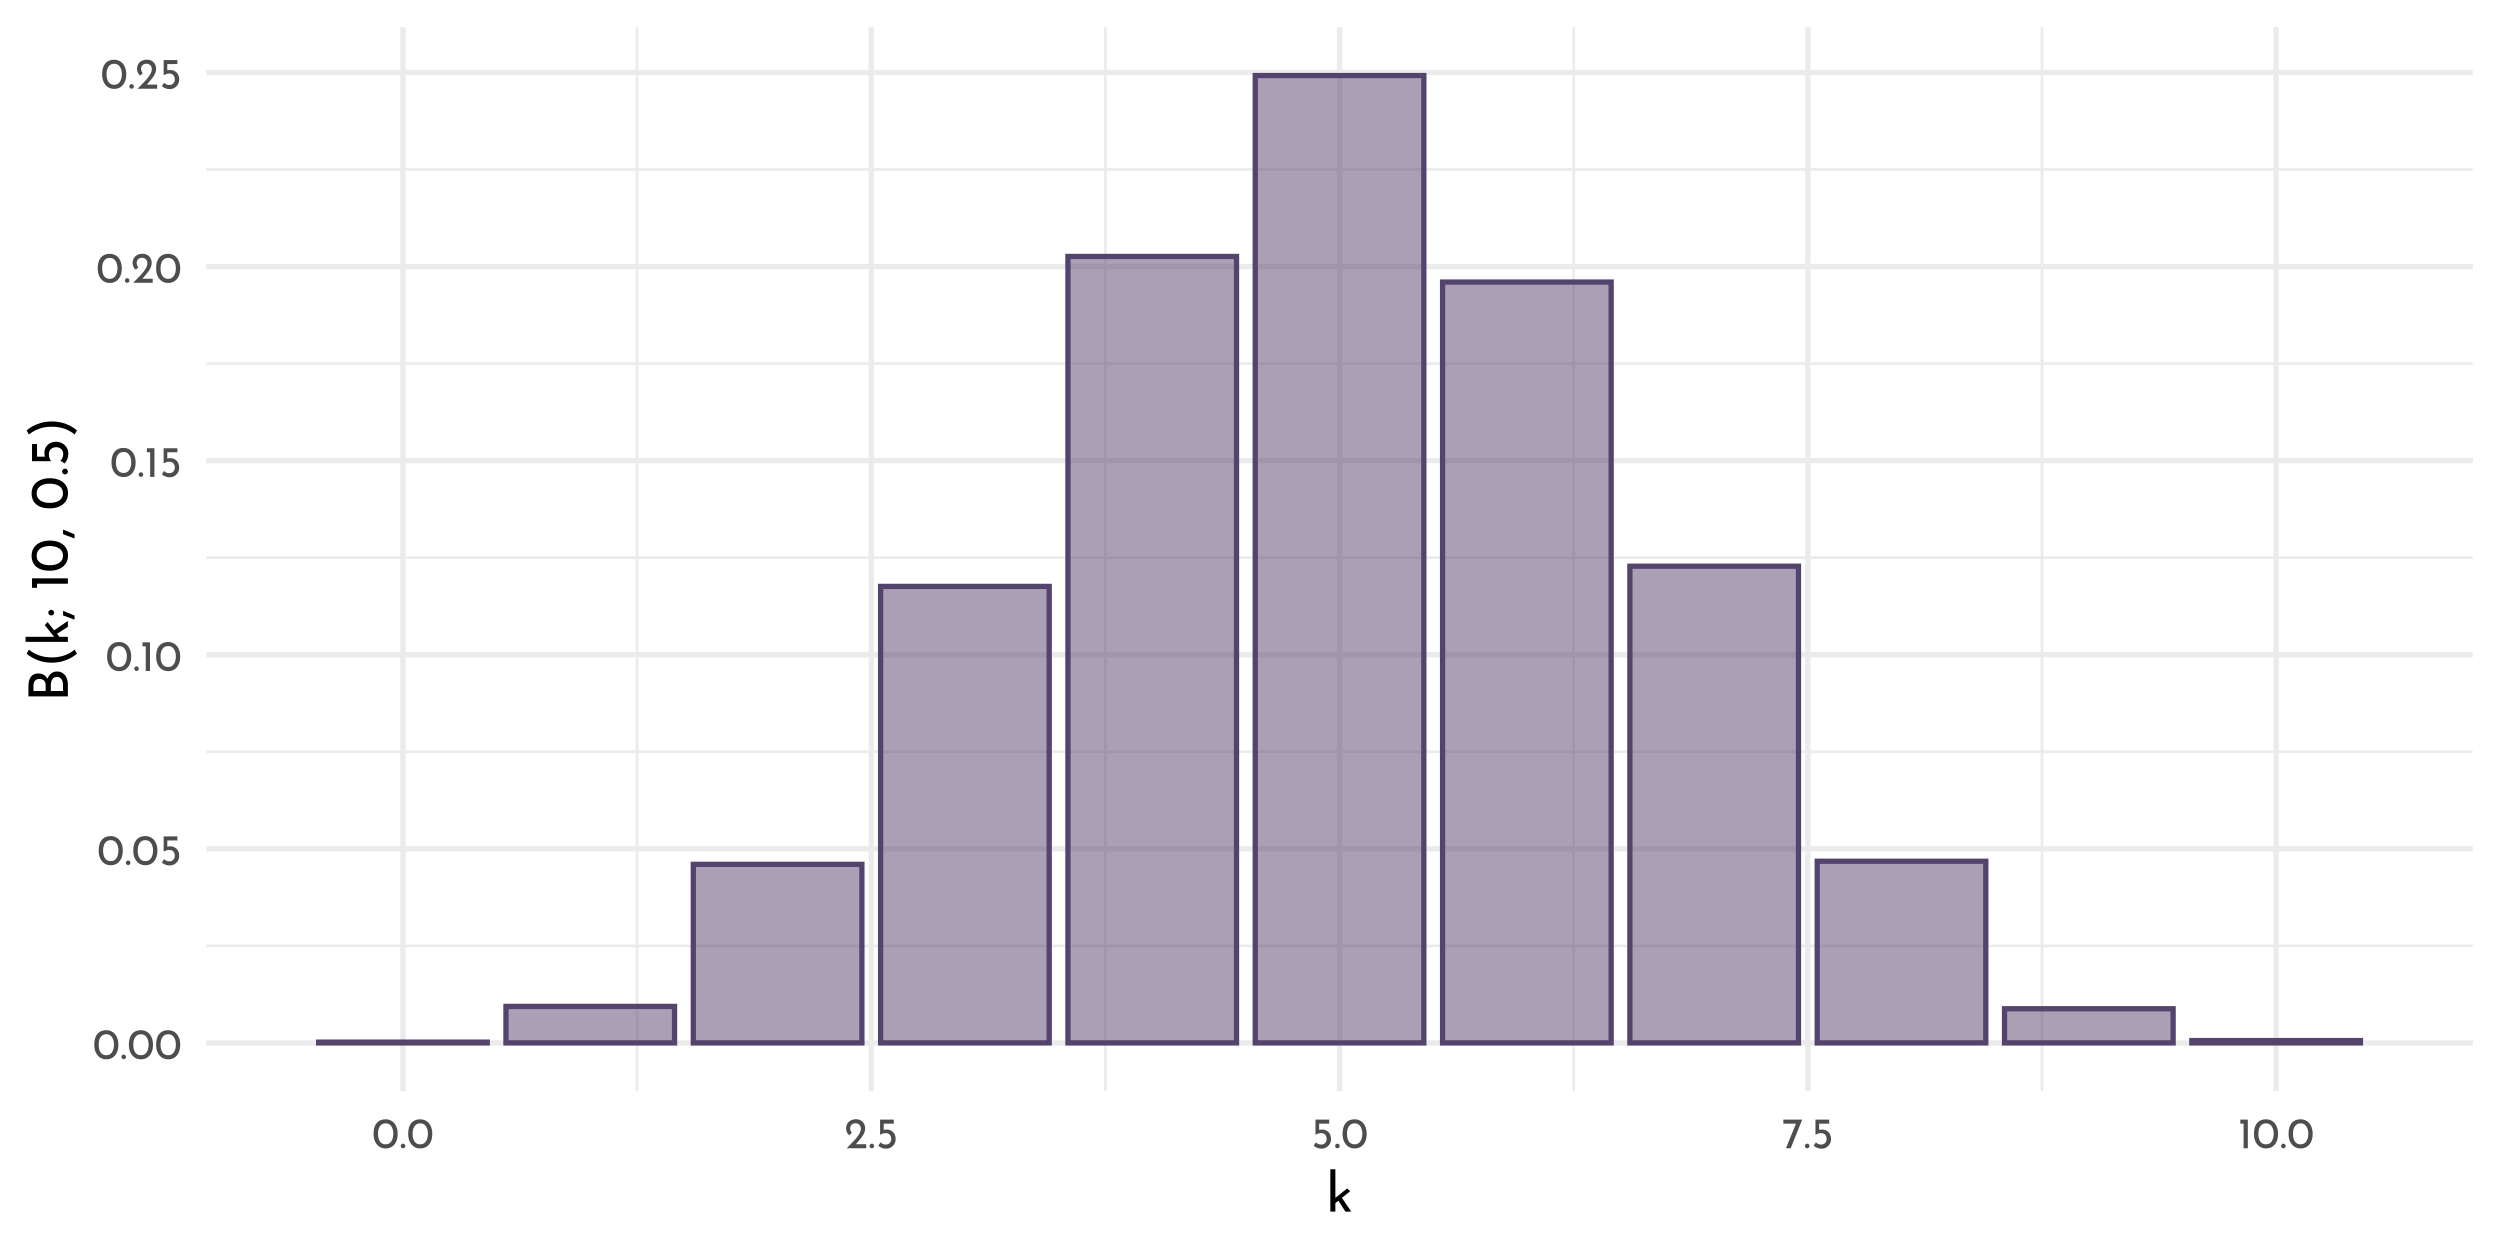
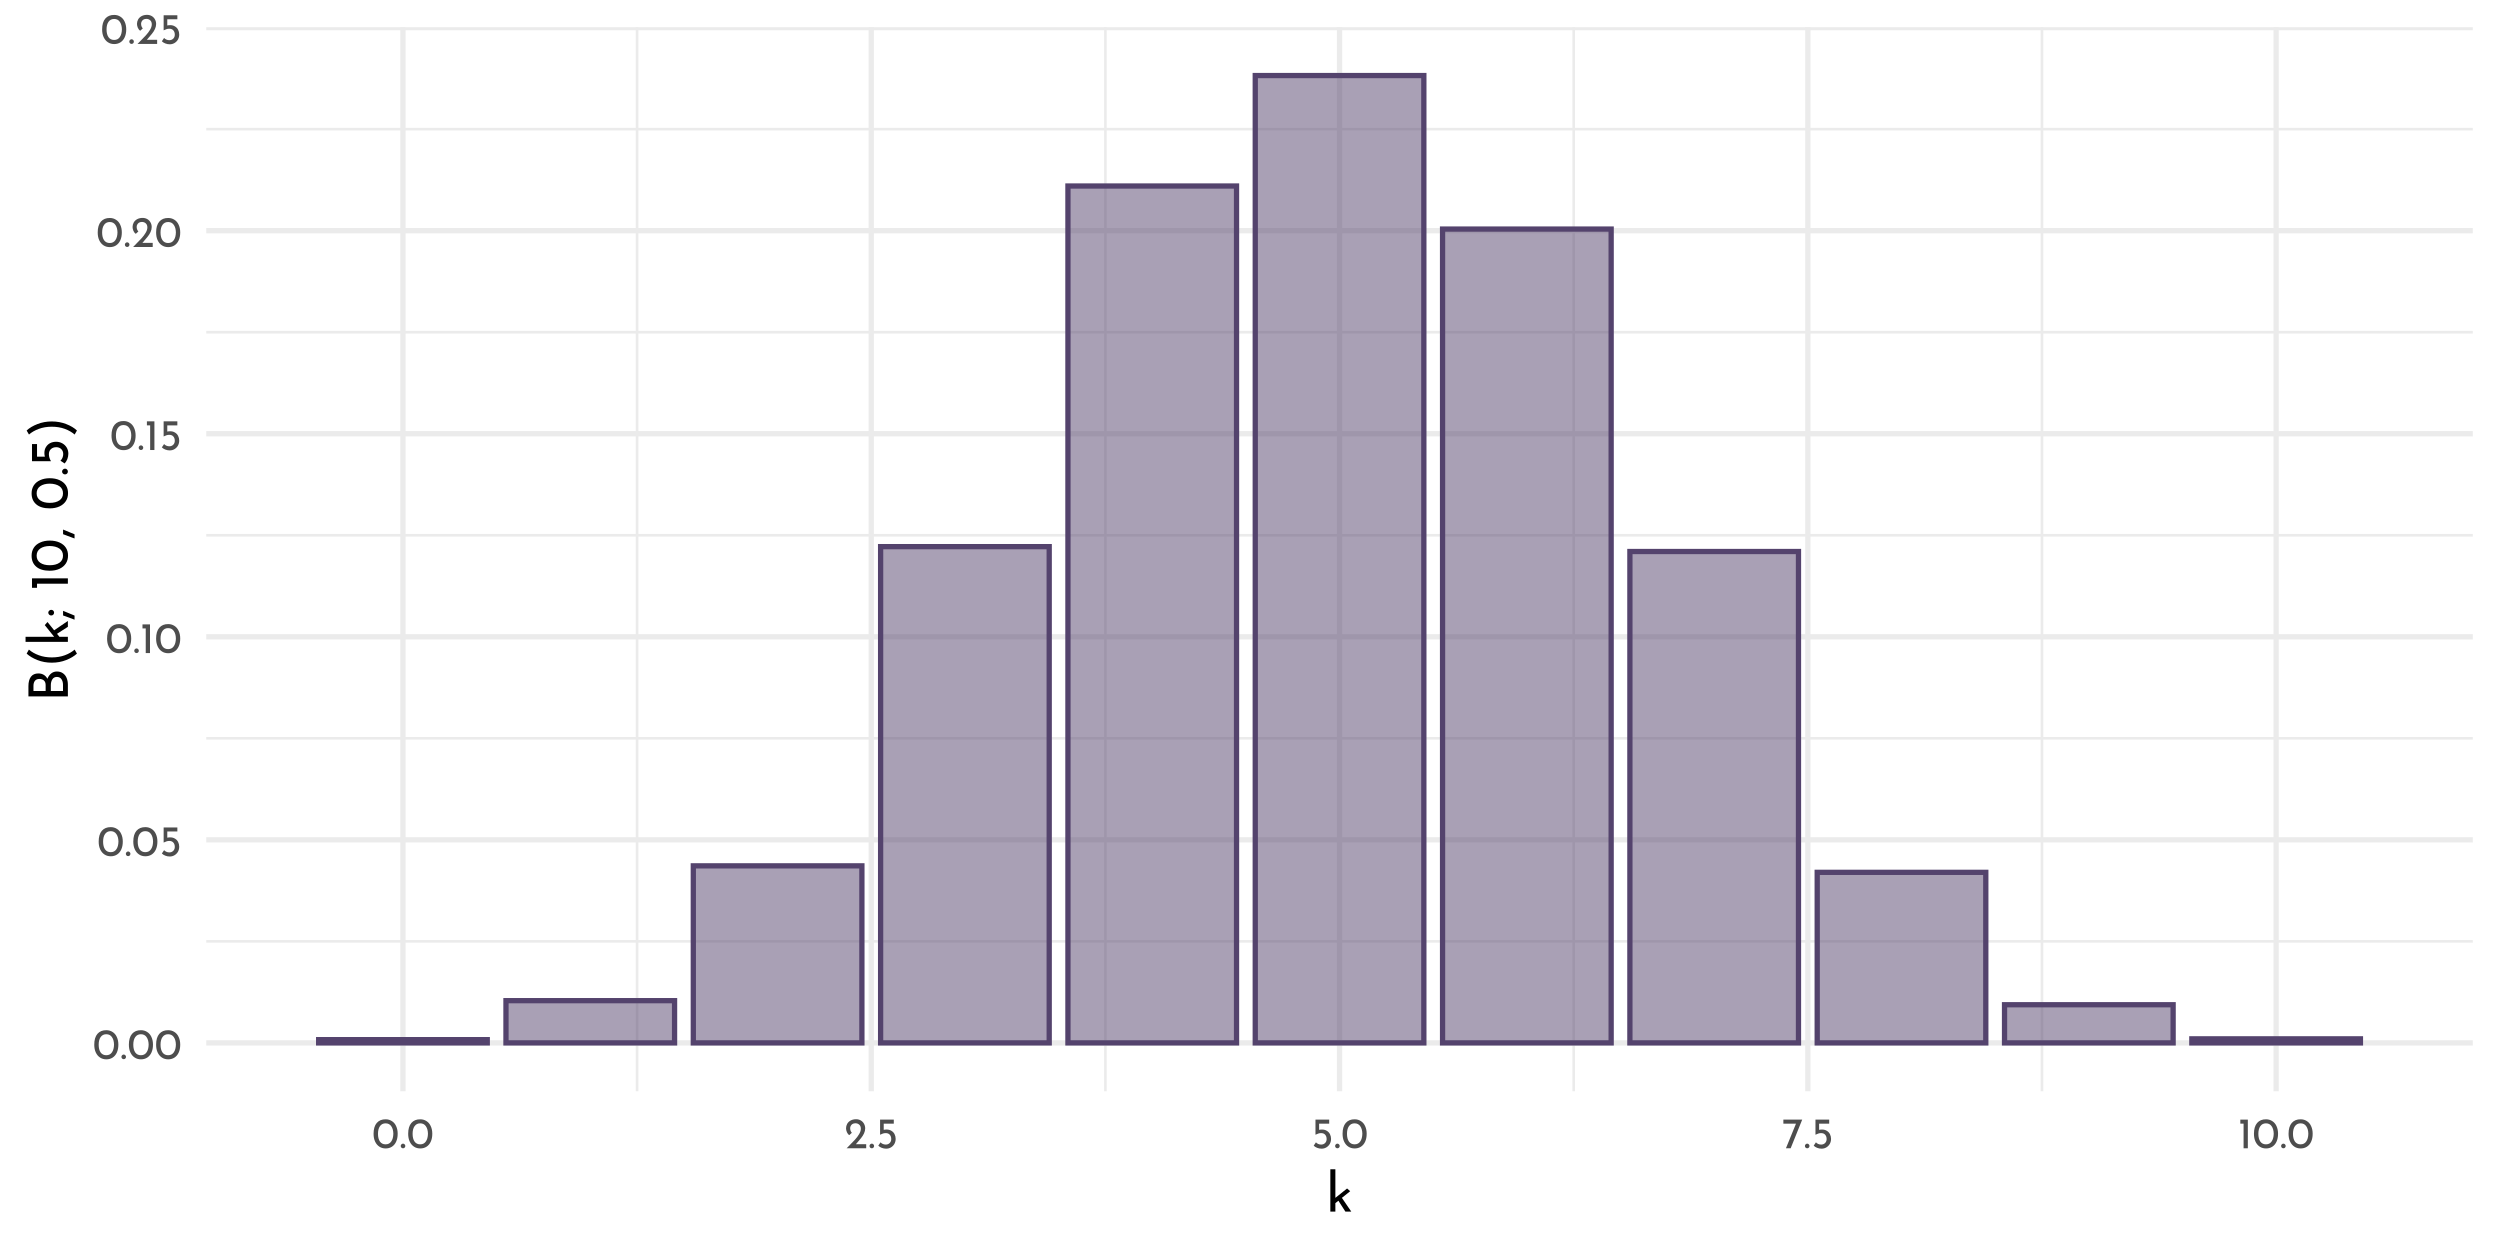
<svg xmlns="http://www.w3.org/2000/svg" xmlns:xlink="http://www.w3.org/1999/xlink" width="504pt" height="252pt" viewBox="0 0 504 252" version="1.1">
  <defs>
    <g>
      <symbol overflow="visible" id="glyph0-0">
        <path style="stroke:none;" d="" />
      </symbol>
      <symbol overflow="visible" id="glyph0-1">
        <path style="stroke:none;" d="M 2.75 0.031 C 2.27 0.031 1.848 -0.086 1.484 -0.328 C 1.117 -0.566 0.832 -0.906 0.625 -1.344 C 0.414 -1.789 0.312 -2.316 0.312 -2.922 C 0.312 -3.879 0.523 -4.609 0.953 -5.109 C 1.391 -5.609 1.988 -5.852 2.75 -5.844 C 3.219 -5.844 3.633 -5.723 4 -5.484 C 4.375 -5.254 4.66 -4.914 4.859 -4.469 C 5.066 -4.031 5.172 -3.516 5.172 -2.922 C 5.172 -2.305 5.066 -1.773 4.859 -1.328 C 4.66 -0.891 4.375 -0.551 4 -0.312 C 3.633 -0.082 3.219 0.031 2.75 0.031 Z M 2.734 -0.797 C 3.234 -0.797 3.613 -0.988 3.875 -1.375 C 4.145 -1.758 4.285 -2.281 4.297 -2.938 C 4.285 -3.57 4.145 -4.078 3.875 -4.453 C 3.613 -4.836 3.234 -5.031 2.734 -5.031 C 2.242 -5.031 1.863 -4.836 1.594 -4.453 C 1.332 -4.078 1.203 -3.566 1.203 -2.922 C 1.203 -2.266 1.332 -1.742 1.594 -1.359 C 1.863 -0.984 2.242 -0.797 2.734 -0.797 Z M 2.734 -0.797 " />
      </symbol>
      <symbol overflow="visible" id="glyph0-2">
        <path style="stroke:none;" d="M 0.297 -0.469 C 0.297 -0.594 0.344 -0.703 0.438 -0.797 C 0.531 -0.891 0.641 -0.938 0.766 -0.938 C 0.879 -0.938 0.984 -0.891 1.078 -0.797 C 1.172 -0.703 1.219 -0.594 1.219 -0.469 C 1.219 -0.332 1.172 -0.219 1.078 -0.125 C 0.984 -0.039 0.879 0 0.766 0 C 0.641 0 0.531 -0.039 0.438 -0.125 C 0.344 -0.219 0.297 -0.332 0.297 -0.469 Z M 0.297 -0.469 " />
      </symbol>
      <symbol overflow="visible" id="glyph0-3">
        <path style="stroke:none;" d="M 2.266 -3.781 C 2.641 -3.781 2.961 -3.691 3.234 -3.516 C 3.516 -3.348 3.723 -3.125 3.859 -2.844 C 4.004 -2.562 4.078 -2.242 4.078 -1.891 C 4.078 -1.523 3.992 -1.191 3.828 -0.891 C 3.66 -0.598 3.43 -0.363 3.141 -0.188 C 2.848 -0.008 2.52 0.078 2.156 0.078 C 1.852 0.078 1.555 0.02 1.266 -0.094 C 0.984 -0.207 0.754 -0.352 0.578 -0.531 L 1.031 -1.203 C 1.145 -1.066 1.297 -0.957 1.484 -0.875 C 1.68 -0.789 1.879 -0.75 2.078 -0.75 C 2.398 -0.75 2.664 -0.852 2.875 -1.062 C 3.082 -1.27 3.188 -1.535 3.188 -1.859 C 3.188 -2.223 3.086 -2.516 2.891 -2.734 C 2.703 -2.953 2.426 -3.062 2.062 -3.062 C 1.863 -3.062 1.676 -3.031 1.5 -2.969 C 1.32 -2.914 1.133 -2.836 0.938 -2.734 L 0.938 -5.781 L 3.703 -5.781 L 3.703 -4.969 L 1.672 -4.969 L 1.672 -3.719 C 1.859 -3.758 2.055 -3.781 2.266 -3.781 Z M 2.266 -3.781 " />
      </symbol>
      <symbol overflow="visible" id="glyph0-4">
        <path style="stroke:none;" d="M 1.984 -5.781 L 1.984 0 L 1.125 0 L 1.125 -4.969 L 0.469 -4.969 L 0.469 -5.781 Z M 1.984 -5.781 " />
      </symbol>
      <symbol overflow="visible" id="glyph0-5">
        <path style="stroke:none;" d="M 4.422 -0.828 L 4.422 0 L 0.469 0 L 0.766 -0.297 C 1.359 -0.891 1.82 -1.367 2.156 -1.734 C 2.5 -2.109 2.781 -2.484 3 -2.859 C 3.227 -3.242 3.344 -3.602 3.344 -3.938 C 3.344 -4.301 3.234 -4.578 3.016 -4.766 C 2.805 -4.953 2.551 -5.047 2.25 -5.047 C 2.008 -5.047 1.805 -4.992 1.641 -4.891 C 1.484 -4.785 1.367 -4.656 1.297 -4.5 C 1.223 -4.352 1.188 -4.207 1.188 -4.062 C 1.188 -3.688 1.301 -3.375 1.531 -3.125 L 1.016 -2.656 C 0.816 -2.77 0.656 -2.969 0.531 -3.25 C 0.414 -3.531 0.359 -3.789 0.359 -4.031 C 0.359 -4.352 0.438 -4.656 0.594 -4.938 C 0.758 -5.219 0.992 -5.441 1.297 -5.609 C 1.609 -5.773 1.973 -5.859 2.391 -5.859 C 2.742 -5.859 3.062 -5.773 3.344 -5.609 C 3.625 -5.441 3.836 -5.219 3.984 -4.938 C 4.141 -4.656 4.219 -4.348 4.219 -4.016 C 4.219 -3.68 4.141 -3.344 3.984 -3 C 3.828 -2.664 3.629 -2.352 3.391 -2.062 C 3.16 -1.77 2.852 -1.406 2.469 -0.969 L 2.344 -0.828 Z M 4.422 -0.828 " />
      </symbol>
      <symbol overflow="visible" id="glyph0-6">
        <path style="stroke:none;" d="M 4.062 -5.781 L 1.734 0 L 0.781 0 L 2.812 -4.969 L 0.266 -4.969 L 0.266 -5.781 Z M 4.062 -5.781 " />
      </symbol>
      <symbol overflow="visible" id="glyph1-0">
        <path style="stroke:none;" d="" />
      </symbol>
      <symbol overflow="visible" id="glyph1-1">
        <path style="stroke:none;" d="M 2.516 -2.188 L 1.906 -1.703 L 1.906 0 L 0.891 0 L 0.891 -8.531 L 1.906 -8.531 L 1.906 -2.766 L 4.266 -4.656 L 4.891 -4.109 L 3.219 -2.766 L 5.109 0 L 3.922 0 Z M 2.516 -2.188 " />
      </symbol>
      <symbol overflow="visible" id="glyph2-0">
        <path style="stroke:none;" d="" />
      </symbol>
      <symbol overflow="visible" id="glyph2-1">
        <path style="stroke:none;" d="M -4.125 -4.688 C -3.945 -5.145 -3.691 -5.504 -3.359 -5.766 C -3.035 -6.023 -2.66 -6.156 -2.234 -6.156 C -1.723 -6.156 -1.301 -6.031 -0.969 -5.781 C -0.633 -5.539 -0.391 -5.219 -0.234 -4.812 C -0.078 -4.414 0 -3.984 0 -3.516 L 0 -1.141 L -7.953 -1.141 L -7.953 -3.203 C -7.953 -4.016 -7.785 -4.645 -7.453 -5.094 C -7.117 -5.539 -6.617 -5.766 -5.953 -5.766 C -5.535 -5.766 -5.172 -5.672 -4.859 -5.484 C -4.547 -5.297 -4.301 -5.031 -4.125 -4.688 Z M -4.484 -2.219 L -4.484 -3.422 C -4.484 -3.828 -4.598 -4.133 -4.828 -4.344 C -5.066 -4.551 -5.367 -4.656 -5.734 -4.656 C -6.141 -4.656 -6.441 -4.531 -6.641 -4.281 C -6.836 -4.039 -6.938 -3.695 -6.938 -3.25 L -6.938 -2.219 Z M -0.984 -3.469 C -0.984 -3.926 -1.086 -4.305 -1.297 -4.609 C -1.504 -4.91 -1.812 -5.062 -2.219 -5.062 C -2.633 -5.062 -2.941 -4.895 -3.141 -4.562 C -3.336 -4.238 -3.438 -3.848 -3.438 -3.391 L -3.438 -2.219 L -0.984 -2.219 Z M -0.984 -3.469 " />
      </symbol>
      <symbol overflow="visible" id="glyph2-2">
        <path style="stroke:none;" d="M -3.25 -1.125 C -4.289 -1.125 -5.254 -1.301 -6.141 -1.656 C -7.035 -2.008 -7.758 -2.441 -8.312 -2.953 L -7.859 -3.766 C -7.316 -3.297 -6.648 -2.914 -5.859 -2.625 C -5.078 -2.332 -4.207 -2.188 -3.25 -2.188 C -2.281 -2.188 -1.398 -2.332 -0.609 -2.625 C 0.172 -2.914 0.828 -3.297 1.359 -3.766 L 1.828 -2.953 C 1.273 -2.441 0.551 -2.008 -0.344 -1.656 C -1.238 -1.301 -2.207 -1.125 -3.25 -1.125 Z M -3.25 -1.125 " />
      </symbol>
      <symbol overflow="visible" id="glyph2-3">
        <path style="stroke:none;" d="M -2.188 -2.516 L -1.703 -1.906 L 0 -1.906 L 0 -0.891 L -8.531 -0.891 L -8.531 -1.906 L -2.766 -1.906 L -4.656 -4.266 L -4.109 -4.891 L -2.766 -3.219 L 0 -5.109 L 0 -3.922 Z M -2.188 -2.516 " />
      </symbol>
      <symbol overflow="visible" id="glyph2-4">
        <path style="stroke:none;" d="M -3.359 -0.719 C -3.523 -0.719 -3.664 -0.773 -3.781 -0.891 C -3.895 -1.016 -3.953 -1.148 -3.953 -1.297 C -3.953 -1.43 -3.895 -1.555 -3.781 -1.672 C -3.664 -1.797 -3.523 -1.859 -3.359 -1.859 C -3.191 -1.859 -3.051 -1.801 -2.938 -1.688 C -2.832 -1.57 -2.781 -1.441 -2.781 -1.297 C -2.781 -1.141 -2.832 -1.004 -2.938 -0.891 C -3.051 -0.773 -3.191 -0.719 -3.359 -0.719 Z M 1.344 -0.703 L 1.344 0.125 C 0.664 -0.125 0.004 -0.367 -0.641 -0.609 L -0.969 -0.719 L -0.969 -1.656 Z M 1.344 -0.703 " />
      </symbol>
      <symbol overflow="visible" id="glyph2-5">
        <path style="stroke:none;" d="" />
      </symbol>
      <symbol overflow="visible" id="glyph2-6">
        <path style="stroke:none;" d="M -7.234 -2.484 L 0 -2.484 L 0 -1.406 L -6.219 -1.406 L -6.219 -0.578 L -7.234 -0.578 Z M -7.234 -2.484 " />
      </symbol>
      <symbol overflow="visible" id="glyph2-7">
        <path style="stroke:none;" d="M 0.031 -3.438 C 0.031 -2.844 -0.113 -2.316 -0.406 -1.859 C -0.707 -1.398 -1.133 -1.039 -1.688 -0.781 C -2.25 -0.52 -2.906 -0.391 -3.656 -0.391 C -4.844 -0.391 -5.75 -0.66 -6.375 -1.203 C -7.008 -1.742 -7.32 -2.488 -7.312 -3.438 C -7.312 -4.031 -7.164 -4.555 -6.875 -5.016 C -6.582 -5.473 -6.156 -5.828 -5.594 -6.078 C -5.039 -6.336 -4.395 -6.469 -3.656 -6.469 C -2.895 -6.469 -2.234 -6.336 -1.672 -6.078 C -1.117 -5.828 -0.691 -5.473 -0.391 -5.016 C -0.098 -4.555 0.039 -4.031 0.031 -3.438 Z M -0.984 -3.422 C -0.984 -4.047 -1.223 -4.523 -1.703 -4.859 C -2.191 -5.191 -2.848 -5.363 -3.672 -5.375 C -4.473 -5.363 -5.109 -5.191 -5.578 -4.859 C -6.055 -4.523 -6.297 -4.047 -6.297 -3.422 C -6.297 -2.805 -6.055 -2.332 -5.578 -2 C -5.098 -1.664 -4.457 -1.5 -3.656 -1.5 C -2.844 -1.5 -2.191 -1.664 -1.703 -2 C -1.223 -2.332 -0.984 -2.805 -0.984 -3.422 Z M -0.984 -3.422 " />
      </symbol>
      <symbol overflow="visible" id="glyph2-8">
        <path style="stroke:none;" d="M 0.578 -1.188 L 1.344 -0.875 L 1.344 -0.031 L 0.578 -0.312 C -0.316 -0.645 -0.832 -0.836 -0.969 -0.891 L -0.969 -1.828 Z M 0.578 -1.188 " />
      </symbol>
      <symbol overflow="visible" id="glyph2-9">
        <path style="stroke:none;" d="M -0.578 -0.375 C -0.742 -0.375 -0.883 -0.43 -1 -0.547 C -1.113 -0.66 -1.172 -0.797 -1.172 -0.953 C -1.172 -1.098 -1.113 -1.227 -1 -1.344 C -0.883 -1.469 -0.742 -1.531 -0.578 -1.531 C -0.41 -1.531 -0.27 -1.469 -0.156 -1.344 C -0.051 -1.227 0 -1.098 0 -0.953 C 0 -0.797 -0.051 -0.66 -0.156 -0.547 C -0.27 -0.43 -0.41 -0.375 -0.578 -0.375 Z M -0.578 -0.375 " />
      </symbol>
      <symbol overflow="visible" id="glyph2-10">
        <path style="stroke:none;" d="M -4.734 -2.828 C -4.734 -3.305 -4.625 -3.711 -4.406 -4.047 C -4.195 -4.391 -3.914 -4.648 -3.562 -4.828 C -3.207 -5.004 -2.805 -5.094 -2.359 -5.094 C -1.91 -5.094 -1.5 -4.988 -1.125 -4.781 C -0.75 -4.57 -0.453 -4.285 -0.234 -3.922 C -0.016 -3.555 0.094 -3.145 0.094 -2.688 C 0.094 -2.32 0.023 -1.957 -0.109 -1.594 C -0.254 -1.238 -0.438 -0.945 -0.656 -0.719 L -1.5 -1.281 C -1.332 -1.426 -1.195 -1.617 -1.094 -1.859 C -0.988 -2.109 -0.938 -2.359 -0.938 -2.609 C -0.938 -3.016 -1.066 -3.348 -1.328 -3.609 C -1.586 -3.867 -1.922 -4 -2.328 -4 C -2.773 -4 -3.133 -3.875 -3.406 -3.625 C -3.688 -3.375 -3.828 -3.023 -3.828 -2.578 C -3.828 -2.336 -3.789 -2.102 -3.719 -1.875 C -3.656 -1.656 -3.551 -1.422 -3.406 -1.172 L -7.234 -1.172 L -7.234 -4.625 L -6.219 -4.625 L -6.219 -2.094 L -4.641 -2.094 C -4.703 -2.32 -4.734 -2.566 -4.734 -2.828 Z M -4.734 -2.828 " />
      </symbol>
      <symbol overflow="visible" id="glyph2-11">
        <path style="stroke:none;" d="M -3.25 -3.438 C -2.207 -3.438 -1.234 -3.258 -0.328 -2.906 C 0.566 -2.562 1.285 -2.129 1.828 -1.609 L 1.359 -0.797 C 0.828 -1.266 0.172 -1.645 -0.609 -1.938 C -1.398 -2.227 -2.281 -2.375 -3.25 -2.375 C -4.207 -2.375 -5.078 -2.227 -5.859 -1.938 C -6.648 -1.645 -7.312 -1.266 -7.844 -0.797 L -8.312 -1.609 C -7.758 -2.129 -7.035 -2.562 -6.141 -2.906 C -5.254 -3.258 -4.289 -3.438 -3.25 -3.438 Z M -3.25 -3.438 " />
      </symbol>
    </g>
    <clipPath id="clip1">
-       <path d="M 41.582 190 L 498.52 190 L 498.52 191 L 41.582 191 Z M 41.582 190 " />
+       <path d="M 41.582 189 L 498.52 189 L 498.52 191 L 41.582 191 Z M 41.582 189 " />
    </clipPath>
    <clipPath id="clip2">
-       <path d="M 41.582 151 L 498.52 151 L 498.52 152 L 41.582 152 Z M 41.582 151 " />
+       <path d="M 41.582 148 L 498.52 148 L 498.52 150 L 41.582 150 Z M 41.582 148 " />
    </clipPath>
    <clipPath id="clip3">
-       <path d="M 41.582 112 L 498.52 112 L 498.52 113 L 41.582 113 Z M 41.582 112 " />
+       <path d="M 41.582 107 L 498.52 107 L 498.52 109 L 41.582 109 Z M 41.582 107 " />
    </clipPath>
    <clipPath id="clip4">
-       <path d="M 41.582 73 L 498.52 73 L 498.52 74 L 41.582 74 Z M 41.582 73 " />
+       <path d="M 41.582 66 L 498.52 66 L 498.52 68 L 41.582 68 Z M 41.582 66 " />
    </clipPath>
    <clipPath id="clip5">
-       <path d="M 41.582 33 L 498.52 33 L 498.52 35 L 41.582 35 Z M 41.582 33 " />
+       <path d="M 41.582 25 L 498.52 25 L 498.52 27 L 41.582 27 Z M 41.582 25 " />
    </clipPath>
    <clipPath id="clip6">
      <path d="M 128 5.48 L 129 5.48 L 129 220 L 128 220 Z M 128 5.48 " />
    </clipPath>
    <clipPath id="clip7">
      <path d="M 222 5.48 L 224 5.48 L 224 220 L 222 220 Z M 222 5.48 " />
    </clipPath>
    <clipPath id="clip8">
      <path d="M 316 5.48 L 318 5.48 L 318 220 L 316 220 Z M 316 5.48 " />
    </clipPath>
    <clipPath id="clip9">
      <path d="M 411 5.48 L 412 5.48 L 412 220 L 411 220 Z M 411 5.48 " />
    </clipPath>
    <clipPath id="clip10">
      <path d="M 41.582 209 L 498.52 209 L 498.52 211 L 41.582 211 Z M 41.582 209 " />
    </clipPath>
    <clipPath id="clip11">
-       <path d="M 41.582 170 L 498.52 170 L 498.52 172 L 41.582 172 Z M 41.582 170 " />
+       <path d="M 41.582 168 L 498.52 168 L 498.52 170 L 41.582 170 Z M 41.582 168 " />
    </clipPath>
    <clipPath id="clip12">
-       <path d="M 41.582 131 L 498.52 131 L 498.52 133 L 41.582 133 Z M 41.582 131 " />
+       <path d="M 41.582 127 L 498.52 127 L 498.52 129 L 41.582 129 Z M 41.582 127 " />
    </clipPath>
    <clipPath id="clip13">
-       <path d="M 41.582 92 L 498.52 92 L 498.52 94 L 41.582 94 Z M 41.582 92 " />
+       <path d="M 41.582 86 L 498.52 86 L 498.52 88 L 41.582 88 Z M 41.582 86 " />
    </clipPath>
    <clipPath id="clip14">
-       <path d="M 41.582 53 L 498.52 53 L 498.52 55 L 41.582 55 Z M 41.582 53 " />
+       <path d="M 41.582 45 L 498.52 45 L 498.52 48 L 41.582 48 Z M 41.582 45 " />
    </clipPath>
    <clipPath id="clip15">
-       <path d="M 41.582 14 L 498.52 14 L 498.52 16 L 41.582 16 Z M 41.582 14 " />
+       <path d="M 41.582 5.48 L 498.52 5.48 L 498.52 7 L 41.582 7 Z M 41.582 5.48 " />
    </clipPath>
    <clipPath id="clip16">
      <path d="M 80 5.48 L 82 5.48 L 82 220 L 80 220 Z M 80 5.48 " />
    </clipPath>
    <clipPath id="clip17">
      <path d="M 175 5.48 L 177 5.48 L 177 220 L 175 220 Z M 175 5.48 " />
    </clipPath>
    <clipPath id="clip18">
      <path d="M 269 5.48 L 271 5.48 L 271 220 L 269 220 Z M 269 5.48 " />
    </clipPath>
    <clipPath id="clip19">
      <path d="M 363 5.48 L 365 5.48 L 365 220 L 363 220 Z M 363 5.48 " />
    </clipPath>
    <clipPath id="clip20">
      <path d="M 458 5.48 L 460 5.48 L 460 220 L 458 220 Z M 458 5.48 " />
    </clipPath>
  </defs>
  <g id="surface9">
    <rect x="0" y="0" width="504" height="252" style="fill:rgb(100%,100%,100%);fill-opacity:1;stroke:none;" />
    <g clip-path="url(#clip1)" clip-rule="nonzero">
-       <path style="fill:none;stroke-width:0.533;stroke-linecap:butt;stroke-linejoin:round;stroke:rgb(92.157%,92.157%,92.157%);stroke-opacity:1;stroke-miterlimit:10;" d="M 41.582 190.684 L 498.52 190.684 " />
+       <path style="fill:none;stroke-width:0.533;stroke-linecap:butt;stroke-linejoin:round;stroke:rgb(92.157%,92.157%,92.157%);stroke-opacity:1;stroke-miterlimit:10;" d="M 41.582 189.781 L 498.52 189.781 " />
    </g>
    <g clip-path="url(#clip2)" clip-rule="nonzero">
-       <path style="fill:none;stroke-width:0.533;stroke-linecap:butt;stroke-linejoin:round;stroke:rgb(92.157%,92.157%,92.157%);stroke-opacity:1;stroke-miterlimit:10;" d="M 41.582 151.555 L 498.52 151.555 " />
+       <path style="fill:none;stroke-width:0.533;stroke-linecap:butt;stroke-linejoin:round;stroke:rgb(92.157%,92.157%,92.157%);stroke-opacity:1;stroke-miterlimit:10;" d="M 41.582 148.844 L 498.52 148.844 " />
    </g>
    <g clip-path="url(#clip3)" clip-rule="nonzero">
-       <path style="fill:none;stroke-width:0.533;stroke-linecap:butt;stroke-linejoin:round;stroke:rgb(92.157%,92.157%,92.157%);stroke-opacity:1;stroke-miterlimit:10;" d="M 41.582 112.426 L 498.52 112.426 " />
+       <path style="fill:none;stroke-width:0.533;stroke-linecap:butt;stroke-linejoin:round;stroke:rgb(92.157%,92.157%,92.157%);stroke-opacity:1;stroke-miterlimit:10;" d="M 41.582 107.91 L 498.52 107.91 " />
    </g>
    <g clip-path="url(#clip4)" clip-rule="nonzero">
-       <path style="fill:none;stroke-width:0.533;stroke-linecap:butt;stroke-linejoin:round;stroke:rgb(92.157%,92.157%,92.157%);stroke-opacity:1;stroke-miterlimit:10;" d="M 41.582 73.297 L 498.52 73.297 " />
+       <path style="fill:none;stroke-width:0.533;stroke-linecap:butt;stroke-linejoin:round;stroke:rgb(92.157%,92.157%,92.157%);stroke-opacity:1;stroke-miterlimit:10;" d="M 41.582 66.973 L 498.52 66.973 " />
    </g>
    <g clip-path="url(#clip5)" clip-rule="nonzero">
-       <path style="fill:none;stroke-width:0.533;stroke-linecap:butt;stroke-linejoin:round;stroke:rgb(92.157%,92.157%,92.157%);stroke-opacity:1;stroke-miterlimit:10;" d="M 41.582 34.168 L 498.52 34.168 " />
+       <path style="fill:none;stroke-width:0.533;stroke-linecap:butt;stroke-linejoin:round;stroke:rgb(92.157%,92.157%,92.157%);stroke-opacity:1;stroke-miterlimit:10;" d="M 41.582 26.039 L 498.52 26.039 " />
    </g>
    <g clip-path="url(#clip6)" clip-rule="nonzero">
      <path style="fill:none;stroke-width:0.533;stroke-linecap:butt;stroke-linejoin:round;stroke:rgb(92.157%,92.157%,92.157%);stroke-opacity:1;stroke-miterlimit:10;" d="M 128.438 220 L 128.438 5.48 " />
    </g>
    <g clip-path="url(#clip7)" clip-rule="nonzero">
      <path style="fill:none;stroke-width:0.533;stroke-linecap:butt;stroke-linejoin:round;stroke:rgb(92.157%,92.157%,92.157%);stroke-opacity:1;stroke-miterlimit:10;" d="M 222.848 220 L 222.848 5.48 " />
    </g>
    <g clip-path="url(#clip8)" clip-rule="nonzero">
      <path style="fill:none;stroke-width:0.533;stroke-linecap:butt;stroke-linejoin:round;stroke:rgb(92.157%,92.157%,92.157%);stroke-opacity:1;stroke-miterlimit:10;" d="M 317.258 220 L 317.258 5.48 " />
    </g>
    <g clip-path="url(#clip9)" clip-rule="nonzero">
      <path style="fill:none;stroke-width:0.533;stroke-linecap:butt;stroke-linejoin:round;stroke:rgb(92.157%,92.157%,92.157%);stroke-opacity:1;stroke-miterlimit:10;" d="M 411.664 220 L 411.664 5.48 " />
    </g>
    <g clip-path="url(#clip10)" clip-rule="nonzero">
      <path style="fill:none;stroke-width:1.067;stroke-linecap:butt;stroke-linejoin:round;stroke:rgb(92.157%,92.157%,92.157%);stroke-opacity:1;stroke-miterlimit:10;" d="M 41.582 210.25 L 498.52 210.25 " />
    </g>
    <g clip-path="url(#clip11)" clip-rule="nonzero">
-       <path style="fill:none;stroke-width:1.067;stroke-linecap:butt;stroke-linejoin:round;stroke:rgb(92.157%,92.157%,92.157%);stroke-opacity:1;stroke-miterlimit:10;" d="M 41.582 171.121 L 498.52 171.121 " />
+       <path style="fill:none;stroke-width:1.067;stroke-linecap:butt;stroke-linejoin:round;stroke:rgb(92.157%,92.157%,92.157%);stroke-opacity:1;stroke-miterlimit:10;" d="M 41.582 169.312 L 498.52 169.312 " />
    </g>
    <g clip-path="url(#clip12)" clip-rule="nonzero">
-       <path style="fill:none;stroke-width:1.067;stroke-linecap:butt;stroke-linejoin:round;stroke:rgb(92.157%,92.157%,92.157%);stroke-opacity:1;stroke-miterlimit:10;" d="M 41.582 131.992 L 498.52 131.992 " />
+       <path style="fill:none;stroke-width:1.067;stroke-linecap:butt;stroke-linejoin:round;stroke:rgb(92.157%,92.157%,92.157%);stroke-opacity:1;stroke-miterlimit:10;" d="M 41.582 128.379 L 498.52 128.379 " />
    </g>
    <g clip-path="url(#clip13)" clip-rule="nonzero">
-       <path style="fill:none;stroke-width:1.067;stroke-linecap:butt;stroke-linejoin:round;stroke:rgb(92.157%,92.157%,92.157%);stroke-opacity:1;stroke-miterlimit:10;" d="M 41.582 92.863 L 498.52 92.863 " />
+       <path style="fill:none;stroke-width:1.067;stroke-linecap:butt;stroke-linejoin:round;stroke:rgb(92.157%,92.157%,92.157%);stroke-opacity:1;stroke-miterlimit:10;" d="M 41.582 87.441 L 498.52 87.441 " />
    </g>
    <g clip-path="url(#clip14)" clip-rule="nonzero">
-       <path style="fill:none;stroke-width:1.067;stroke-linecap:butt;stroke-linejoin:round;stroke:rgb(92.157%,92.157%,92.157%);stroke-opacity:1;stroke-miterlimit:10;" d="M 41.582 53.734 L 498.52 53.734 " />
+       <path style="fill:none;stroke-width:1.067;stroke-linecap:butt;stroke-linejoin:round;stroke:rgb(92.157%,92.157%,92.157%);stroke-opacity:1;stroke-miterlimit:10;" d="M 41.582 46.504 L 498.52 46.504 " />
    </g>
    <g clip-path="url(#clip15)" clip-rule="nonzero">
-       <path style="fill:none;stroke-width:1.067;stroke-linecap:butt;stroke-linejoin:round;stroke:rgb(92.157%,92.157%,92.157%);stroke-opacity:1;stroke-miterlimit:10;" d="M 41.582 14.605 L 498.52 14.605 " />
+       <path style="fill:none;stroke-width:1.067;stroke-linecap:butt;stroke-linejoin:round;stroke:rgb(92.157%,92.157%,92.157%);stroke-opacity:1;stroke-miterlimit:10;" d="M 41.582 5.57 L 498.52 5.57 " />
    </g>
    <g clip-path="url(#clip16)" clip-rule="nonzero">
      <path style="fill:none;stroke-width:1.067;stroke-linecap:butt;stroke-linejoin:round;stroke:rgb(92.157%,92.157%,92.157%);stroke-opacity:1;stroke-miterlimit:10;" d="M 81.234 220 L 81.234 5.48 " />
    </g>
    <g clip-path="url(#clip17)" clip-rule="nonzero">
      <path style="fill:none;stroke-width:1.067;stroke-linecap:butt;stroke-linejoin:round;stroke:rgb(92.157%,92.157%,92.157%);stroke-opacity:1;stroke-miterlimit:10;" d="M 175.645 220 L 175.645 5.48 " />
    </g>
    <g clip-path="url(#clip18)" clip-rule="nonzero">
      <path style="fill:none;stroke-width:1.067;stroke-linecap:butt;stroke-linejoin:round;stroke:rgb(92.157%,92.157%,92.157%);stroke-opacity:1;stroke-miterlimit:10;" d="M 270.051 220 L 270.051 5.48 " />
    </g>
    <g clip-path="url(#clip19)" clip-rule="nonzero">
      <path style="fill:none;stroke-width:1.067;stroke-linecap:butt;stroke-linejoin:round;stroke:rgb(92.157%,92.157%,92.157%);stroke-opacity:1;stroke-miterlimit:10;" d="M 364.461 220 L 364.461 5.48 " />
    </g>
    <g clip-path="url(#clip20)" clip-rule="nonzero">
      <path style="fill:none;stroke-width:1.067;stroke-linecap:butt;stroke-linejoin:round;stroke:rgb(92.157%,92.157%,92.157%);stroke-opacity:1;stroke-miterlimit:10;" d="M 458.867 220 L 458.867 5.48 " />
    </g>
-     <path style="fill-rule:nonzero;fill:rgb(32.941%,26.275%,42.745%);fill-opacity:0.502;stroke-width:1.067;stroke-linecap:square;stroke-linejoin:miter;stroke:rgb(32.941%,26.275%,42.745%);stroke-opacity:1;stroke-miterlimit:10;" d="M 64.242 210.25 L 98.23 210.25 L 98.23 210.094 L 64.242 210.094 Z M 64.242 210.25 " />
-     <path style="fill-rule:nonzero;fill:rgb(32.941%,26.275%,42.745%);fill-opacity:0.502;stroke-width:1.067;stroke-linecap:square;stroke-linejoin:miter;stroke:rgb(32.941%,26.275%,42.745%);stroke-opacity:1;stroke-miterlimit:10;" d="M 102.004 210.25 L 135.992 210.25 L 135.992 202.895 L 102.004 202.895 Z M 102.004 210.25 " />
-     <path style="fill-rule:nonzero;fill:rgb(32.941%,26.275%,42.745%);fill-opacity:0.502;stroke-width:1.067;stroke-linecap:square;stroke-linejoin:miter;stroke:rgb(32.941%,26.275%,42.745%);stroke-opacity:1;stroke-miterlimit:10;" d="M 139.77 210.25 L 173.758 210.25 L 173.758 174.25 L 139.77 174.25 Z M 139.77 210.25 " />
-     <path style="fill-rule:nonzero;fill:rgb(32.941%,26.275%,42.745%);fill-opacity:0.502;stroke-width:1.067;stroke-linecap:square;stroke-linejoin:miter;stroke:rgb(32.941%,26.275%,42.745%);stroke-opacity:1;stroke-miterlimit:10;" d="M 177.531 210.25 L 211.52 210.25 L 211.52 118.219 L 177.531 118.219 Z M 177.531 210.25 " />
-     <path style="fill-rule:nonzero;fill:rgb(32.941%,26.275%,42.745%);fill-opacity:0.502;stroke-width:1.067;stroke-linecap:square;stroke-linejoin:miter;stroke:rgb(32.941%,26.275%,42.745%);stroke-opacity:1;stroke-miterlimit:10;" d="M 215.297 210.25 L 249.285 210.25 L 249.285 51.699 L 215.297 51.699 Z M 215.297 210.25 " />
+     <path style="fill-rule:nonzero;fill:rgb(32.941%,26.275%,42.745%);fill-opacity:0.502;stroke-width:1.067;stroke-linecap:square;stroke-linejoin:miter;stroke:rgb(32.941%,26.275%,42.745%);stroke-opacity:1;stroke-miterlimit:10;" d="M 64.242 210.25 L 98.23 210.25 L 98.23 209.594 L 64.242 209.594 Z M 64.242 210.25 " />
+     <path style="fill-rule:nonzero;fill:rgb(32.941%,26.275%,42.745%);fill-opacity:0.502;stroke-width:1.067;stroke-linecap:square;stroke-linejoin:miter;stroke:rgb(32.941%,26.275%,42.745%);stroke-opacity:1;stroke-miterlimit:10;" d="M 102.004 210.25 L 135.992 210.25 L 135.992 201.734 L 102.004 201.734 Z M 102.004 210.25 " />
+     <path style="fill-rule:nonzero;fill:rgb(32.941%,26.275%,42.745%);fill-opacity:0.502;stroke-width:1.067;stroke-linecap:square;stroke-linejoin:miter;stroke:rgb(32.941%,26.275%,42.745%);stroke-opacity:1;stroke-miterlimit:10;" d="M 139.77 210.25 L 173.758 210.25 L 173.758 174.555 L 139.77 174.555 Z M 139.77 210.25 " />
+     <path style="fill-rule:nonzero;fill:rgb(32.941%,26.275%,42.745%);fill-opacity:0.502;stroke-width:1.067;stroke-linecap:square;stroke-linejoin:miter;stroke:rgb(32.941%,26.275%,42.745%);stroke-opacity:1;stroke-miterlimit:10;" d="M 177.531 210.25 L 211.52 210.25 L 211.52 110.203 L 177.531 110.203 Z M 177.531 210.25 " />
+     <path style="fill-rule:nonzero;fill:rgb(32.941%,26.275%,42.745%);fill-opacity:0.502;stroke-width:1.067;stroke-linecap:square;stroke-linejoin:miter;stroke:rgb(32.941%,26.275%,42.745%);stroke-opacity:1;stroke-miterlimit:10;" d="M 215.297 210.25 L 249.285 210.25 L 249.285 37.5 L 215.297 37.5 Z M 215.297 210.25 " />
    <path style="fill-rule:nonzero;fill:rgb(32.941%,26.275%,42.745%);fill-opacity:0.502;stroke-width:1.067;stroke-linecap:square;stroke-linejoin:miter;stroke:rgb(32.941%,26.275%,42.745%);stroke-opacity:1;stroke-miterlimit:10;" d="M 253.059 210.25 L 287.047 210.25 L 287.047 15.23 L 253.059 15.23 Z M 253.059 210.25 " />
-     <path style="fill-rule:nonzero;fill:rgb(32.941%,26.275%,42.745%);fill-opacity:0.502;stroke-width:1.067;stroke-linecap:square;stroke-linejoin:miter;stroke:rgb(32.941%,26.275%,42.745%);stroke-opacity:1;stroke-miterlimit:10;" d="M 290.82 210.25 L 324.809 210.25 L 324.809 56.863 L 290.82 56.863 Z M 290.82 210.25 " />
-     <path style="fill-rule:nonzero;fill:rgb(32.941%,26.275%,42.745%);fill-opacity:0.502;stroke-width:1.067;stroke-linecap:square;stroke-linejoin:miter;stroke:rgb(32.941%,26.275%,42.745%);stroke-opacity:1;stroke-miterlimit:10;" d="M 328.586 210.25 L 362.574 210.25 L 362.574 114.148 L 328.586 114.148 Z M 328.586 210.25 " />
-     <path style="fill-rule:nonzero;fill:rgb(32.941%,26.275%,42.745%);fill-opacity:0.502;stroke-width:1.067;stroke-linecap:square;stroke-linejoin:miter;stroke:rgb(32.941%,26.275%,42.745%);stroke-opacity:1;stroke-miterlimit:10;" d="M 366.348 210.25 L 400.336 210.25 L 400.336 173.625 L 366.348 173.625 Z M 366.348 210.25 " />
-     <path style="fill-rule:nonzero;fill:rgb(32.941%,26.275%,42.745%);fill-opacity:0.502;stroke-width:1.067;stroke-linecap:square;stroke-linejoin:miter;stroke:rgb(32.941%,26.275%,42.745%);stroke-opacity:1;stroke-miterlimit:10;" d="M 404.113 210.25 L 438.102 210.25 L 438.102 203.363 L 404.113 203.363 Z M 404.113 210.25 " />
-     <path style="fill-rule:nonzero;fill:rgb(32.941%,26.275%,42.745%);fill-opacity:0.502;stroke-width:1.067;stroke-linecap:square;stroke-linejoin:miter;stroke:rgb(32.941%,26.275%,42.745%);stroke-opacity:1;stroke-miterlimit:10;" d="M 441.875 210.25 L 475.863 210.25 L 475.863 209.781 L 441.875 209.781 Z M 441.875 210.25 " />
+     <path style="fill-rule:nonzero;fill:rgb(32.941%,26.275%,42.745%);fill-opacity:0.502;stroke-width:1.067;stroke-linecap:square;stroke-linejoin:miter;stroke:rgb(32.941%,26.275%,42.745%);stroke-opacity:1;stroke-miterlimit:10;" d="M 290.82 210.25 L 324.809 210.25 L 324.809 46.18 L 290.82 46.18 Z M 290.82 210.25 " />
+     <path style="fill-rule:nonzero;fill:rgb(32.941%,26.275%,42.745%);fill-opacity:0.502;stroke-width:1.067;stroke-linecap:square;stroke-linejoin:miter;stroke:rgb(32.941%,26.275%,42.745%);stroke-opacity:1;stroke-miterlimit:10;" d="M 328.586 210.25 L 362.574 210.25 L 362.574 111.184 L 328.586 111.184 Z M 328.586 210.25 " />
+     <path style="fill-rule:nonzero;fill:rgb(32.941%,26.275%,42.745%);fill-opacity:0.502;stroke-width:1.067;stroke-linecap:square;stroke-linejoin:miter;stroke:rgb(32.941%,26.275%,42.745%);stroke-opacity:1;stroke-miterlimit:10;" d="M 366.348 210.25 L 400.336 210.25 L 400.336 175.863 L 366.348 175.863 Z M 366.348 210.25 " />
+     <path style="fill-rule:nonzero;fill:rgb(32.941%,26.275%,42.745%);fill-opacity:0.502;stroke-width:1.067;stroke-linecap:square;stroke-linejoin:miter;stroke:rgb(32.941%,26.275%,42.745%);stroke-opacity:1;stroke-miterlimit:10;" d="M 404.113 210.25 L 438.102 210.25 L 438.102 202.555 L 404.113 202.555 Z M 404.113 210.25 " />
+     <path style="fill-rule:nonzero;fill:rgb(32.941%,26.275%,42.745%);fill-opacity:0.502;stroke-width:1.067;stroke-linecap:square;stroke-linejoin:miter;stroke:rgb(32.941%,26.275%,42.745%);stroke-opacity:1;stroke-miterlimit:10;" d="M 441.875 210.25 L 475.863 210.25 L 475.863 209.43 L 441.875 209.43 Z M 441.875 210.25 " />
    <g style="fill:rgb(30.196%,30.196%,30.196%);fill-opacity:1;">
      <use xlink:href="#glyph0-1" x="18.691" y="213.531" />
      <use xlink:href="#glyph0-2" x="24.183" y="213.531" />
      <use xlink:href="#glyph0-1" x="25.67" y="213.531" />
      <use xlink:href="#glyph0-1" x="31.161" y="213.531" />
    </g>
    <g style="fill:rgb(30.196%,30.196%,30.196%);fill-opacity:1;">
-       <use xlink:href="#glyph0-1" x="19.582" y="174.402" />
-       <use xlink:href="#glyph0-2" x="25.073" y="174.402" />
-       <use xlink:href="#glyph0-1" x="26.56" y="174.402" />
-       <use xlink:href="#glyph0-3" x="32.052" y="174.402" />
-     </g>
-     <g style="fill:rgb(30.196%,30.196%,30.196%);fill-opacity:1;">
-       <use xlink:href="#glyph0-1" x="21.277" y="135.273" />
-       <use xlink:href="#glyph0-2" x="26.769" y="135.273" />
-       <use xlink:href="#glyph0-4" x="28.256" y="135.273" />
-       <use xlink:href="#glyph0-1" x="31.16" y="135.273" />
-     </g>
-     <g style="fill:rgb(30.196%,30.196%,30.196%);fill-opacity:1;">
-       <use xlink:href="#glyph0-1" x="22.168" y="96.145" />
-       <use xlink:href="#glyph0-2" x="27.659" y="96.145" />
-       <use xlink:href="#glyph0-4" x="29.146" y="96.145" />
-       <use xlink:href="#glyph0-3" x="32.05" y="96.145" />
-     </g>
-     <g style="fill:rgb(30.196%,30.196%,30.196%);fill-opacity:1;">
-       <use xlink:href="#glyph0-1" x="19.387" y="57.016" />
-       <use xlink:href="#glyph0-2" x="24.878" y="57.016" />
-       <use xlink:href="#glyph0-5" x="26.365" y="57.016" />
-       <use xlink:href="#glyph0-1" x="31.161" y="57.016" />
-     </g>
-     <g style="fill:rgb(30.196%,30.196%,30.196%);fill-opacity:1;">
-       <use xlink:href="#glyph0-1" x="20.277" y="17.887" />
-       <use xlink:href="#glyph0-2" x="25.769" y="17.887" />
-       <use xlink:href="#glyph0-5" x="27.256" y="17.887" />
-       <use xlink:href="#glyph0-3" x="32.052" y="17.887" />
+       <use xlink:href="#glyph0-1" x="19.582" y="172.594" />
+       <use xlink:href="#glyph0-2" x="25.073" y="172.594" />
+       <use xlink:href="#glyph0-1" x="26.56" y="172.594" />
+       <use xlink:href="#glyph0-3" x="32.052" y="172.594" />
+     </g>
+     <g style="fill:rgb(30.196%,30.196%,30.196%);fill-opacity:1;">
+       <use xlink:href="#glyph0-1" x="21.277" y="131.66" />
+       <use xlink:href="#glyph0-2" x="26.769" y="131.66" />
+       <use xlink:href="#glyph0-4" x="28.256" y="131.66" />
+       <use xlink:href="#glyph0-1" x="31.16" y="131.66" />
+     </g>
+     <g style="fill:rgb(30.196%,30.196%,30.196%);fill-opacity:1;">
+       <use xlink:href="#glyph0-1" x="22.168" y="90.723" />
+       <use xlink:href="#glyph0-2" x="27.659" y="90.723" />
+       <use xlink:href="#glyph0-4" x="29.146" y="90.723" />
+       <use xlink:href="#glyph0-3" x="32.05" y="90.723" />
+     </g>
+     <g style="fill:rgb(30.196%,30.196%,30.196%);fill-opacity:1;">
+       <use xlink:href="#glyph0-1" x="19.387" y="49.789" />
+       <use xlink:href="#glyph0-2" x="24.878" y="49.789" />
+       <use xlink:href="#glyph0-5" x="26.365" y="49.789" />
+       <use xlink:href="#glyph0-1" x="31.161" y="49.789" />
+     </g>
+     <g style="fill:rgb(30.196%,30.196%,30.196%);fill-opacity:1;">
+       <use xlink:href="#glyph0-1" x="20.277" y="8.852" />
+       <use xlink:href="#glyph0-2" x="25.769" y="8.852" />
+       <use xlink:href="#glyph0-5" x="27.256" y="8.852" />
+       <use xlink:href="#glyph0-3" x="32.052" y="8.852" />
    </g>
    <g style="fill:rgb(30.196%,30.196%,30.196%);fill-opacity:1;">
      <use xlink:href="#glyph0-1" x="75" y="231.496" />
      <use xlink:href="#glyph0-2" x="80.491" y="231.496" />
      <use xlink:href="#glyph0-1" x="81.978" y="231.496" />
    </g>
    <g style="fill:rgb(30.196%,30.196%,30.196%);fill-opacity:1;">
      <use xlink:href="#glyph0-5" x="170.203" y="231.496" />
      <use xlink:href="#glyph0-2" x="174.999" y="231.496" />
      <use xlink:href="#glyph0-3" x="176.486" y="231.496" />
    </g>
    <g style="fill:rgb(30.196%,30.196%,30.196%);fill-opacity:1;">
      <use xlink:href="#glyph0-3" x="264.262" y="231.496" />
      <use xlink:href="#glyph0-2" x="268.864" y="231.496" />
      <use xlink:href="#glyph0-1" x="270.351" y="231.496" />
    </g>
    <g style="fill:rgb(30.196%,30.196%,30.196%);fill-opacity:1;">
      <use xlink:href="#glyph0-6" x="359.262" y="231.496" />
      <use xlink:href="#glyph0-2" x="363.574" y="231.496" />
      <use xlink:href="#glyph0-3" x="365.061" y="231.496" />
    </g>
    <g style="fill:rgb(30.196%,30.196%,30.196%);fill-opacity:1;">
      <use xlink:href="#glyph0-4" x="451.18" y="231.496" />
      <use xlink:href="#glyph0-1" x="454.084" y="231.496" />
      <use xlink:href="#glyph0-2" x="459.575" y="231.496" />
      <use xlink:href="#glyph0-1" x="461.062" y="231.496" />
    </g>
    <g style="fill:rgb(0%,0%,0%);fill-opacity:1;">
      <use xlink:href="#glyph1-1" x="267.305" y="244.254" />
    </g>
    <g style="fill:rgb(0%,0%,0%);fill-opacity:1;">
      <use xlink:href="#glyph2-1" x="13.684" y="141.531" />
      <use xlink:href="#glyph2-2" x="13.684" y="134.722" />
      <use xlink:href="#glyph2-3" x="13.684" y="130.289" />
      <use xlink:href="#glyph2-4" x="13.684" y="124.8" />
      <use xlink:href="#glyph2-5" x="13.684" y="122.556" />
      <use xlink:href="#glyph2-6" x="13.684" y="119.08" />
      <use xlink:href="#glyph2-7" x="13.684" y="115.45" />
      <use xlink:href="#glyph2-8" x="13.684" y="108.586" />
      <use xlink:href="#glyph2-5" x="13.684" y="106.353" />
      <use xlink:href="#glyph2-7" x="13.684" y="102.877" />
      <use xlink:href="#glyph2-9" x="13.684" y="96.013" />
      <use xlink:href="#glyph2-10" x="13.684" y="94.154" />
      <use xlink:href="#glyph2-11" x="13.684" y="88.401" />
    </g>
  </g>
</svg>
